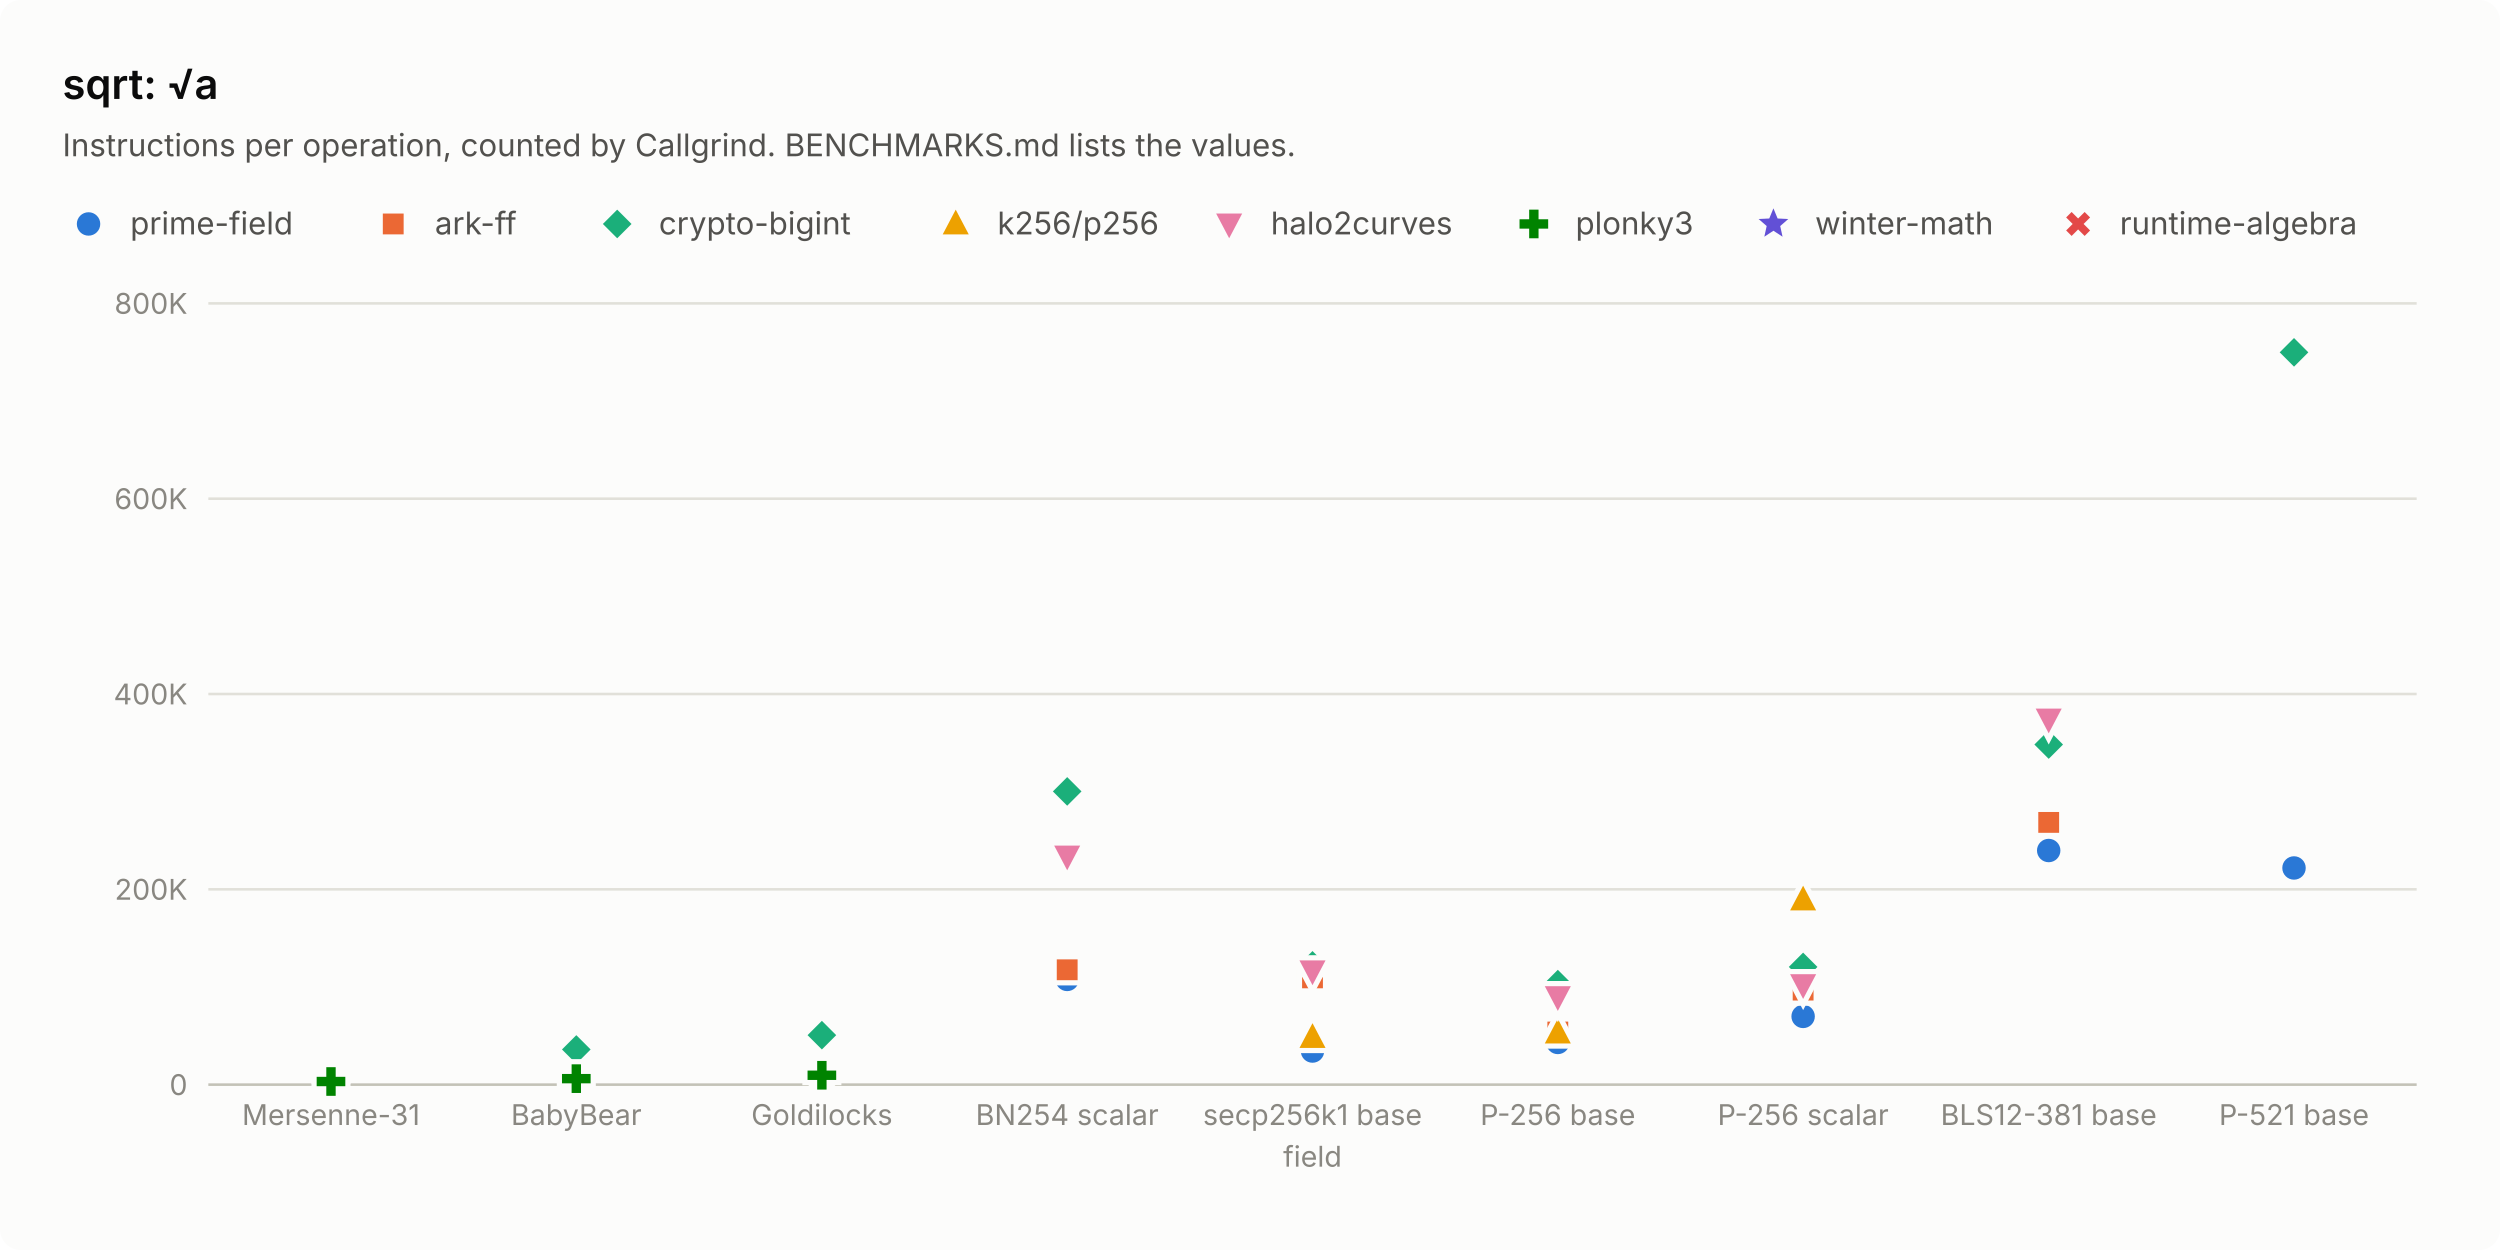
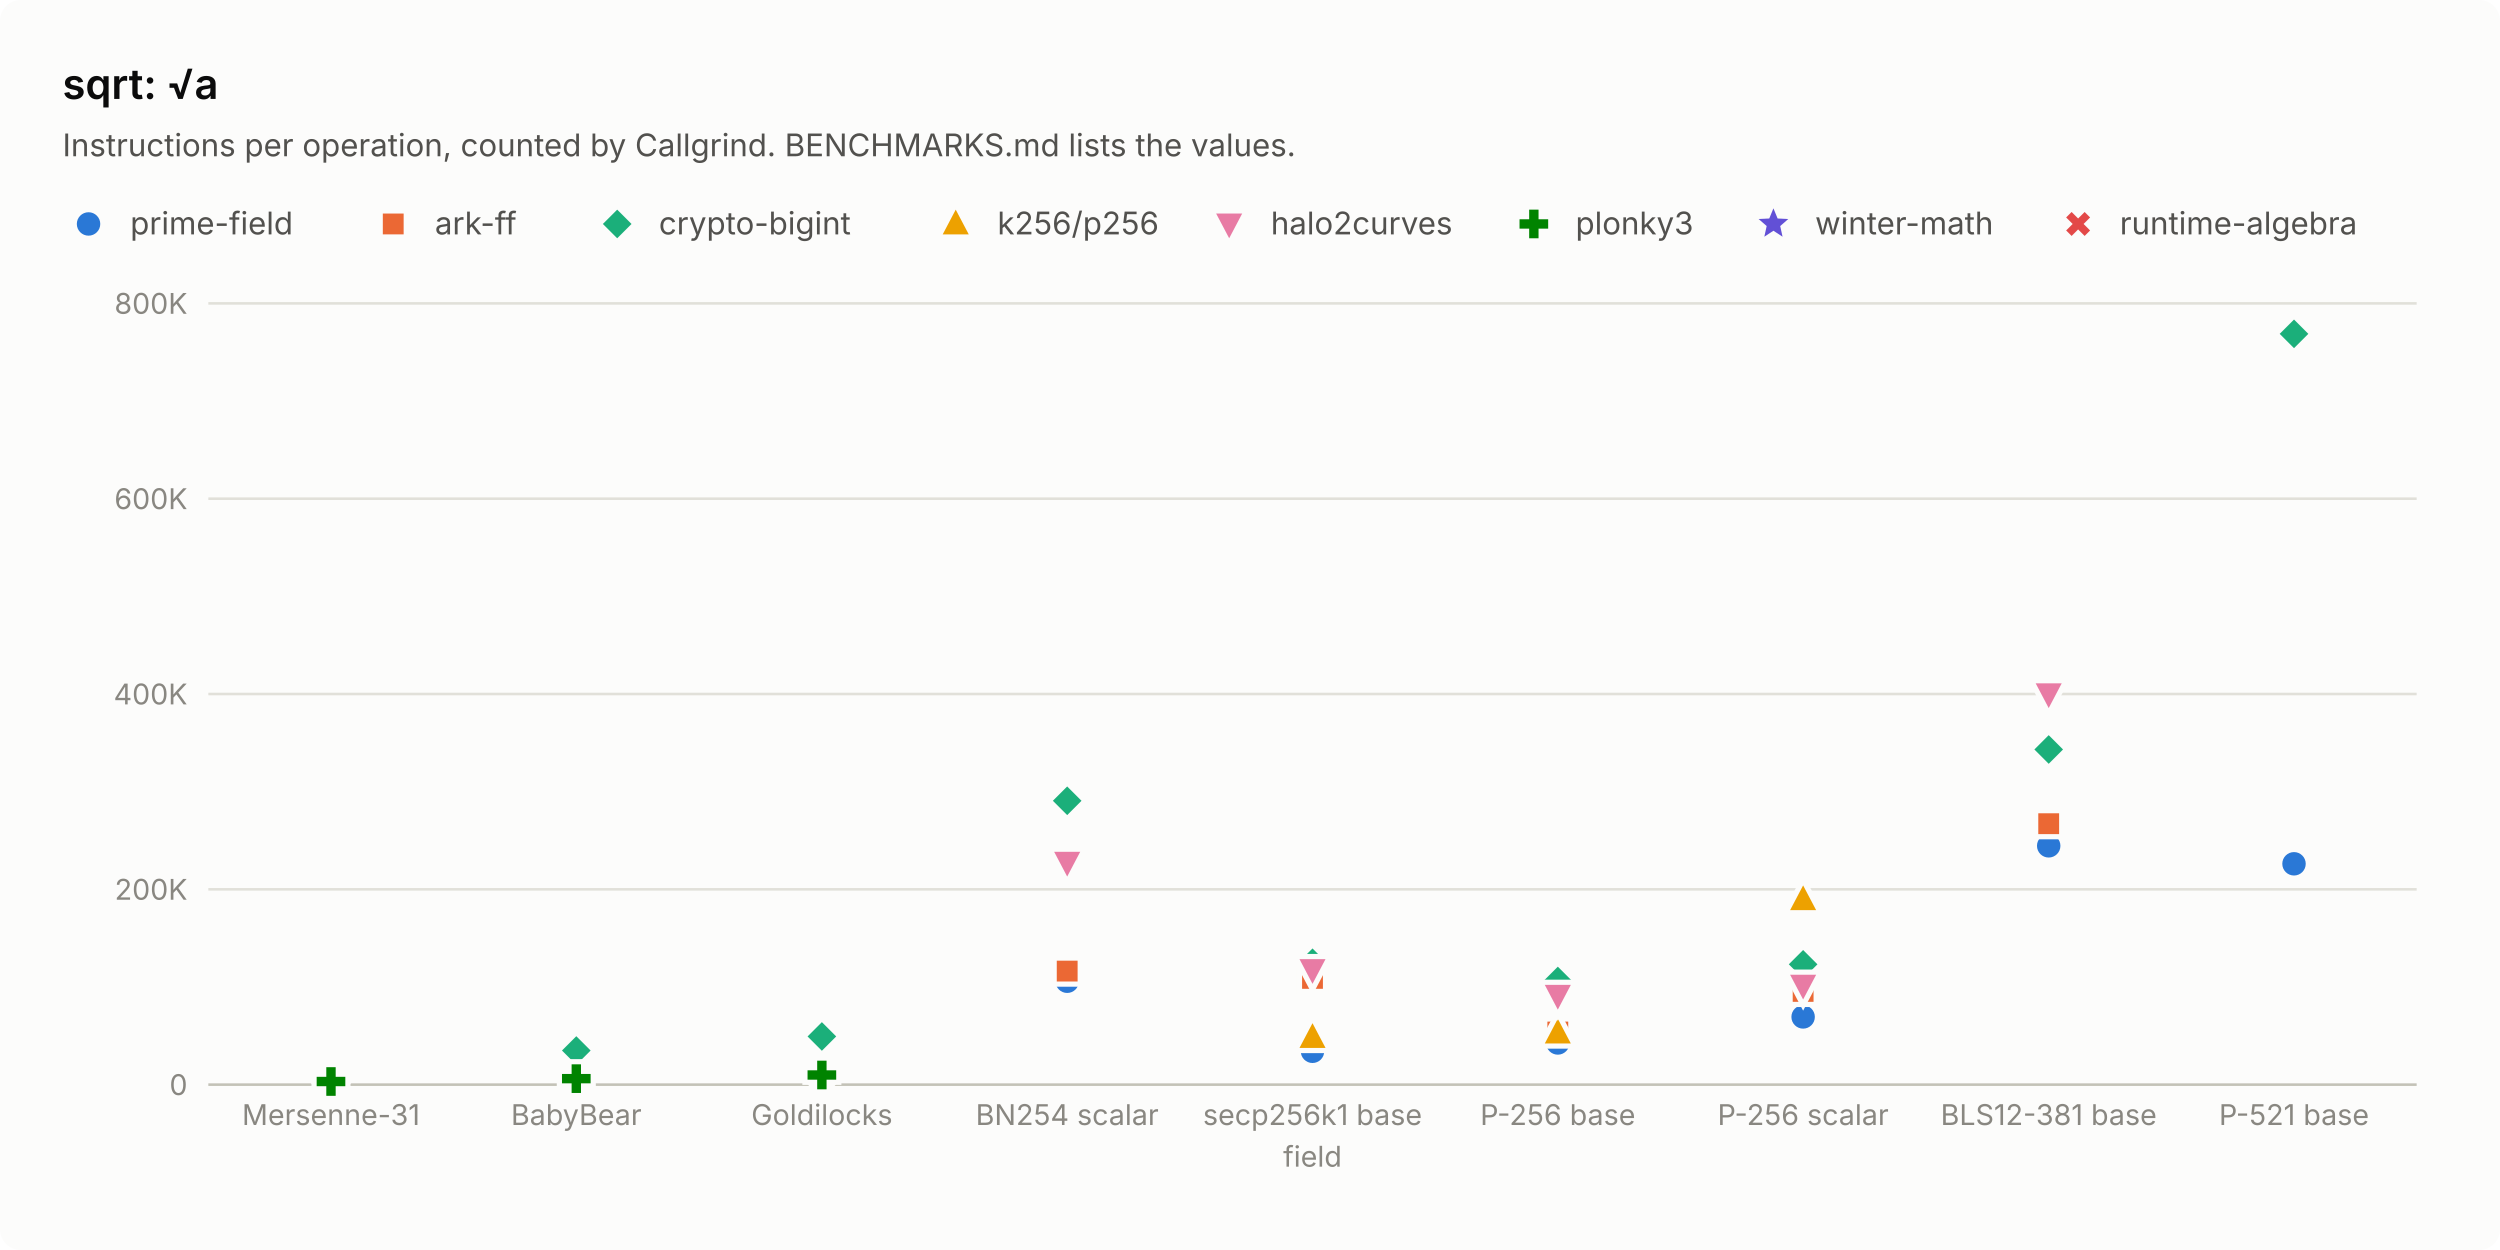
<svg xmlns="http://www.w3.org/2000/svg" width="960" height="480" viewBox="0 0 960 480" role="img" aria-labelledby="title description">
  <style>.grid,.axis{stroke-width:1}.title{font:600 16px system-ui, -apple-system, "Segoe UI", sans-serif}.subtitle,.legend{font:12px system-ui, -apple-system, "Segoe UI", sans-serif}.tick{font:11px system-ui, -apple-system, "Segoe UI", sans-serif;font-variant-numeric:tabular-nums}.line{fill:none;stroke-width:2;stroke-linejoin:round;stroke-linecap:round}.marker{stroke-width:4;paint-order:stroke}.surface{fill:#fcfcfb}.grid{stroke:#e1e0d9}.axis{stroke:#c3c2b7}.title{fill:#0b0b0b}.subtitle,.legend{fill:#52514e}.tick{fill:#898781}.marker{stroke:#fcfcfb}.c0 .line{stroke:#2a78d6}.c0 .marker{fill:#2a78d6}.c1 .line{stroke:#eb6834}.c1 .marker{fill:#eb6834}.c2 .line{stroke:#1baf7a}.c2 .marker{fill:#1baf7a}.c3 .line{stroke:#eda100}.c3 .marker{fill:#eda100}.c4 .line{stroke:#e87ba4}.c4 .marker{fill:#e87ba4}.c5 .line{stroke:#008300}.c5 .marker{fill:#008300}.c6 .line{stroke:#6250d6}.c6 .marker{fill:#6250d6}.c7 .line{stroke:#e34948}.c7 .marker{fill:#e34948}@media (prefers-color-scheme: dark){.surface{fill:#1a1a19}.grid{stroke:#2c2c2a}.axis{stroke:#383835}.title{fill:#f0efec}.subtitle,.legend{fill:#c3c2b7}.tick{fill:#898781}.marker{stroke:#1a1a19}.c0 .line{stroke:#3987e5}.c0 .marker{fill:#3987e5}.c1 .line{stroke:#d95926}.c1 .marker{fill:#d95926}.c2 .line{stroke:#199e70}.c2 .marker{fill:#199e70}.c3 .line{stroke:#c98500}.c3 .marker{fill:#c98500}.c4 .line{stroke:#d55181}.c4 .marker{fill:#d55181}.c5 .line{stroke:#008300}.c5 .marker{fill:#008300}.c6 .line{stroke:#9085e9}.c6 .marker{fill:#9085e9}.c7 .line{stroke:#e66767}.c7 .marker{fill:#e66767}}</style>
  <rect class="surface" width="960" height="480" rx="8" />
  <text class="title" x="24" y="38">sqrt: √a</text>
  <text class="subtitle" x="24" y="60">Instructions per operation, counted by Callgrind. BENCHMARKS.md lists the values.</text>
  <g class="c0">
    <path class="marker" transform="translate(34,86)" d="M0,-4.5A4.5,4.5 0 1 1 0,4.5A4.5,4.5 0 1 1 0,-4.5Z" />
  </g>
  <text class="legend" x="50" y="90">prime-field</text>
  <g class="c1">
    <path class="marker" transform="translate(151,86)" d="M-4,-4H4V4H-4Z" />
  </g>
  <text class="legend" x="167" y="90">ark-ff</text>
  <g class="c2">
    <path class="marker" transform="translate(237,86)" d="M0,-5.5L5.5,0L0,5.5L-5.5,0Z" />
  </g>
  <text class="legend" x="253" y="90">crypto-bigint</text>
  <g class="c3">
    <path class="marker" transform="translate(367,86)" d="M0,-5.5L5,4H-5Z" />
  </g>
  <text class="legend" x="383" y="90">k256/p256</text>
  <g class="c4">
    <path class="marker" transform="translate(472,86)" d="M0,5.5L5,-4H-5Z" />
  </g>
  <text class="legend" x="488" y="90">halo2curves</text>
  <g class="c5">
    <path class="marker" transform="translate(589,86)" d="M-1.8,-5.5H1.8V-1.8H5.5V1.8H1.8V5.5H-1.8V1.8H-5.5V-1.8H-1.8Z" />
  </g>
  <text class="legend" x="605" y="90">plonky3</text>
  <g class="c6">
    <path class="marker" transform="translate(681,86)" d="M0,-6L1.6,-2.1L5.7,-1.9L2.6,0.8L3.5,4.9L0,2.6L-3.5,4.9L-2.6,0.8L-5.7,-1.9L-1.6,-2.1Z" />
  </g>
  <text class="legend" x="697" y="90">winter-math</text>
  <g class="c7">
    <path class="marker" transform="translate(798,86)" d="M-4.6,-2.5L-2.5,-4.6L0,-2.1L2.5,-4.6L4.6,-2.5L2.1,0L4.6,2.5L2.5,4.6L0,2.1L-2.5,4.6L-4.6,2.5L-2.1,0Z" />
  </g>
  <text class="legend" x="814" y="90">runtime-algebra</text>
  <text class="tick" x="72" y="420.5" text-anchor="end">0</text>
  <path class="grid" d="M80,341.5H928" />
  <text class="tick" x="72" y="345.5" text-anchor="end">200K</text>
  <path class="grid" d="M80,266.5H928" />
  <text class="tick" x="72" y="270.5" text-anchor="end">400K</text>
  <path class="grid" d="M80,191.5H928" />
  <text class="tick" x="72" y="195.5" text-anchor="end">600K</text>
  <path class="grid" d="M80,116.5H928" />
  <text class="tick" x="72" y="120.5" text-anchor="end">800K</text>
  <path class="axis" d="M80,416.5H928" />
  <text class="tick" x="127.1" y="432" text-anchor="middle">Mersenne-31</text>
  <text class="tick" x="221.3" y="432" text-anchor="middle">BabyBear</text>
  <text class="tick" x="315.6" y="432" text-anchor="middle">Goldilocks</text>
  <text class="tick" x="409.8" y="432" text-anchor="middle">BN254 scalar</text>
  <text class="tick" x="504.0" y="432" text-anchor="middle">secp256k1 base</text>
  <text class="tick" x="598.2" y="432" text-anchor="middle">P-256 base</text>
  <text class="tick" x="692.4" y="432" text-anchor="middle">P-256 scalar</text>
  <text class="tick" x="786.7" y="432" text-anchor="middle">BLS12-381 base</text>
  <text class="tick" x="880.9" y="432" text-anchor="middle">P-521 base</text>
  <text class="tick" x="504.0" y="448" text-anchor="middle">field</text>
  <g class="c0">
    <path class="marker" transform="translate(127.1,415.8)" d="M0,-4.5A4.5,4.5 0 1 1 0,4.5A4.5,4.5 0 1 1 0,-4.5Z" />
    <path class="marker" transform="translate(221.3,414.5)" d="M0,-4.5A4.5,4.5 0 1 1 0,4.5A4.5,4.5 0 1 1 0,-4.5Z" />
    <path class="marker" transform="translate(315.6,412.8)" d="M0,-4.5A4.5,4.5 0 1 1 0,4.5A4.5,4.5 0 1 1 0,-4.5Z" />
-     <path class="marker" transform="translate(409.8,376.1)" d="M0,-4.5A4.5,4.5 0 1 1 0,4.5A4.5,4.5 0 1 1 0,-4.5Z" />
-     <path class="marker" transform="translate(504.0,403.6)" d="M0,-4.5A4.5,4.5 0 1 1 0,4.5A4.5,4.5 0 1 1 0,-4.5Z" />
-     <path class="marker" transform="translate(598.2,400.3)" d="M0,-4.5A4.5,4.5 0 1 1 0,4.5A4.5,4.5 0 1 1 0,-4.5Z" />
-     <path class="marker" transform="translate(692.4,390.3)" d="M0,-4.5A4.5,4.5 0 1 1 0,4.5A4.5,4.5 0 1 1 0,-4.5Z" />
-     <path class="marker" transform="translate(786.7,326.6)" d="M0,-4.5A4.5,4.5 0 1 1 0,4.5A4.5,4.5 0 1 1 0,-4.5Z" />
-     <path class="marker" transform="translate(880.9,333.3)" d="M0,-4.5A4.5,4.5 0 1 1 0,4.5A4.5,4.5 0 1 1 0,-4.5Z" />
+     <path class="marker" transform="translate(409.8,376.8)" d="M0,-4.5A4.5,4.5 0 1 1 0,4.5A4.5,4.5 0 1 1 0,-4.5Z" />
+     <path class="marker" transform="translate(504.0,403.7)" d="M0,-4.5A4.5,4.5 0 1 1 0,4.5A4.5,4.5 0 1 1 0,-4.5Z" />
+     <path class="marker" transform="translate(598.2,400.5)" d="M0,-4.5A4.5,4.5 0 1 1 0,4.5A4.5,4.5 0 1 1 0,-4.5Z" />
+     <path class="marker" transform="translate(692.4,390.5)" d="M0,-4.5A4.5,4.5 0 1 1 0,4.5A4.5,4.5 0 1 1 0,-4.5Z" />
+     <path class="marker" transform="translate(786.7,324.8)" d="M0,-4.5A4.5,4.5 0 1 1 0,4.5A4.5,4.5 0 1 1 0,-4.5Z" />
+     <path class="marker" transform="translate(880.9,331.7)" d="M0,-4.5A4.5,4.5 0 1 1 0,4.5A4.5,4.5 0 1 1 0,-4.5Z" />
  </g>
  <g class="c1">
-     <path class="marker" transform="translate(409.8,372.4)" d="M-4,-4H4V4H-4Z" />
-     <path class="marker" transform="translate(504.0,375.5)" d="M-4,-4H4V4H-4Z" />
+     <path class="marker" transform="translate(409.8,372.9)" d="M-4,-4H4V4H-4Z" />
+     <path class="marker" transform="translate(504.0,375.7)" d="M-4,-4H4V4H-4Z" />
    <path class="marker" transform="translate(598.2,396.3)" d="M-4,-4H4V4H-4Z" />
-     <path class="marker" transform="translate(692.4,380.2)" d="M-4,-4H4V4H-4Z" />
-     <path class="marker" transform="translate(786.7,315.8)" d="M-4,-4H4V4H-4Z" />
+     <path class="marker" transform="translate(692.4,380.7)" d="M-4,-4H4V4H-4Z" />
+     <path class="marker" transform="translate(786.7,316.3)" d="M-4,-4H4V4H-4Z" />
  </g>
  <g class="c2">
-     <path class="marker" transform="translate(127.1,415.2)" d="M0,-5.5L5.5,0L0,5.5L-5.5,0Z" />
-     <path class="marker" transform="translate(221.3,403.0)" d="M0,-5.5L5.5,0L0,5.5L-5.5,0Z" />
-     <path class="marker" transform="translate(315.6,397.5)" d="M0,-5.5L5.5,0L0,5.5L-5.5,0Z" />
-     <path class="marker" transform="translate(409.8,303.9)" d="M0,-5.5L5.5,0L0,5.5L-5.5,0Z" />
-     <path class="marker" transform="translate(504.0,370.7)" d="M0,-5.5L5.5,0L0,5.5L-5.5,0Z" />
-     <path class="marker" transform="translate(598.2,377.9)" d="M0,-5.5L5.5,0L0,5.5L-5.5,0Z" />
-     <path class="marker" transform="translate(692.4,371.3)" d="M0,-5.5L5.5,0L0,5.5L-5.5,0Z" />
-     <path class="marker" transform="translate(786.7,285.9)" d="M0,-5.5L5.5,0L0,5.5L-5.5,0Z" />
-     <path class="marker" transform="translate(880.9,135.3)" d="M0,-5.5L5.5,0L0,5.5L-5.5,0Z" />
+     <path class="marker" transform="translate(127.1,415.3)" d="M0,-5.5L5.5,0L0,5.5L-5.5,0Z" />
+     <path class="marker" transform="translate(221.3,403.4)" d="M0,-5.5L5.5,0L0,5.5L-5.5,0Z" />
+     <path class="marker" transform="translate(315.6,398.0)" d="M0,-5.5L5.5,0L0,5.5L-5.5,0Z" />
+     <path class="marker" transform="translate(409.8,307.5)" d="M0,-5.5L5.5,0L0,5.5L-5.5,0Z" />
+     <path class="marker" transform="translate(504.0,369.7)" d="M0,-5.5L5.5,0L0,5.5L-5.5,0Z" />
+     <path class="marker" transform="translate(598.2,376.7)" d="M0,-5.5L5.5,0L0,5.5L-5.5,0Z" />
+     <path class="marker" transform="translate(692.4,370.3)" d="M0,-5.5L5.5,0L0,5.5L-5.5,0Z" />
+     <path class="marker" transform="translate(786.7,287.8)" d="M0,-5.5L5.5,0L0,5.5L-5.5,0Z" />
+     <path class="marker" transform="translate(880.9,128.2)" d="M0,-5.5L5.5,0L0,5.5L-5.5,0Z" />
  </g>
  <g class="c3">
    <path class="marker" transform="translate(504.0,398.4)" d="M0,-5.5L5,4H-5Z" />
    <path class="marker" transform="translate(598.2,396.7)" d="M0,-5.5L5,4H-5Z" />
-     <path class="marker" transform="translate(692.4,345.6)" d="M0,-5.5L5,4H-5Z" />
+     <path class="marker" transform="translate(692.4,345.5)" d="M0,-5.5L5,4H-5Z" />
  </g>
  <g class="c4">
-     <path class="marker" transform="translate(409.8,328.7)" d="M0,5.5L5,-4H-5Z" />
-     <path class="marker" transform="translate(504.0,372.8)" d="M0,5.5L5,-4H-5Z" />
-     <path class="marker" transform="translate(598.2,382.7)" d="M0,5.5L5,-4H-5Z" />
-     <path class="marker" transform="translate(692.4,378.1)" d="M0,5.5L5,-4H-5Z" />
-     <path class="marker" transform="translate(786.7,276.1)" d="M0,5.5L5,-4H-5Z" />
+     <path class="marker" transform="translate(409.8,331.1)" d="M0,5.5L5,-4H-5Z" />
+     <path class="marker" transform="translate(504.0,372.3)" d="M0,5.5L5,-4H-5Z" />
+     <path class="marker" transform="translate(598.2,382.2)" d="M0,5.5L5,-4H-5Z" />
+     <path class="marker" transform="translate(692.4,378.3)" d="M0,5.5L5,-4H-5Z" />
+     <path class="marker" transform="translate(786.7,266.4)" d="M0,5.5L5,-4H-5Z" />
  </g>
  <g class="c5">
    <path class="marker" transform="translate(127.1,415.3)" d="M-1.8,-5.5H1.8V-1.8H5.5V1.8H1.8V5.5H-1.8V1.8H-5.5V-1.8H-1.8Z" />
    <path class="marker" transform="translate(221.3,414.2)" d="M-1.8,-5.5H1.8V-1.8H5.5V1.8H1.8V5.5H-1.8V1.8H-5.5V-1.8H-1.8Z" />
-     <path class="marker" transform="translate(315.6,412.9)" d="M-1.8,-5.5H1.8V-1.8H5.5V1.8H1.8V5.5H-1.8V1.8H-5.5V-1.8H-1.8Z" />
+     <path class="marker" transform="translate(315.6,412.8)" d="M-1.8,-5.5H1.8V-1.8H5.5V1.8H1.8V5.5H-1.8V1.8H-5.5V-1.8H-1.8Z" />
  </g>
  <g class="c6">
</g>
  <g class="c7">
</g>
</svg>
